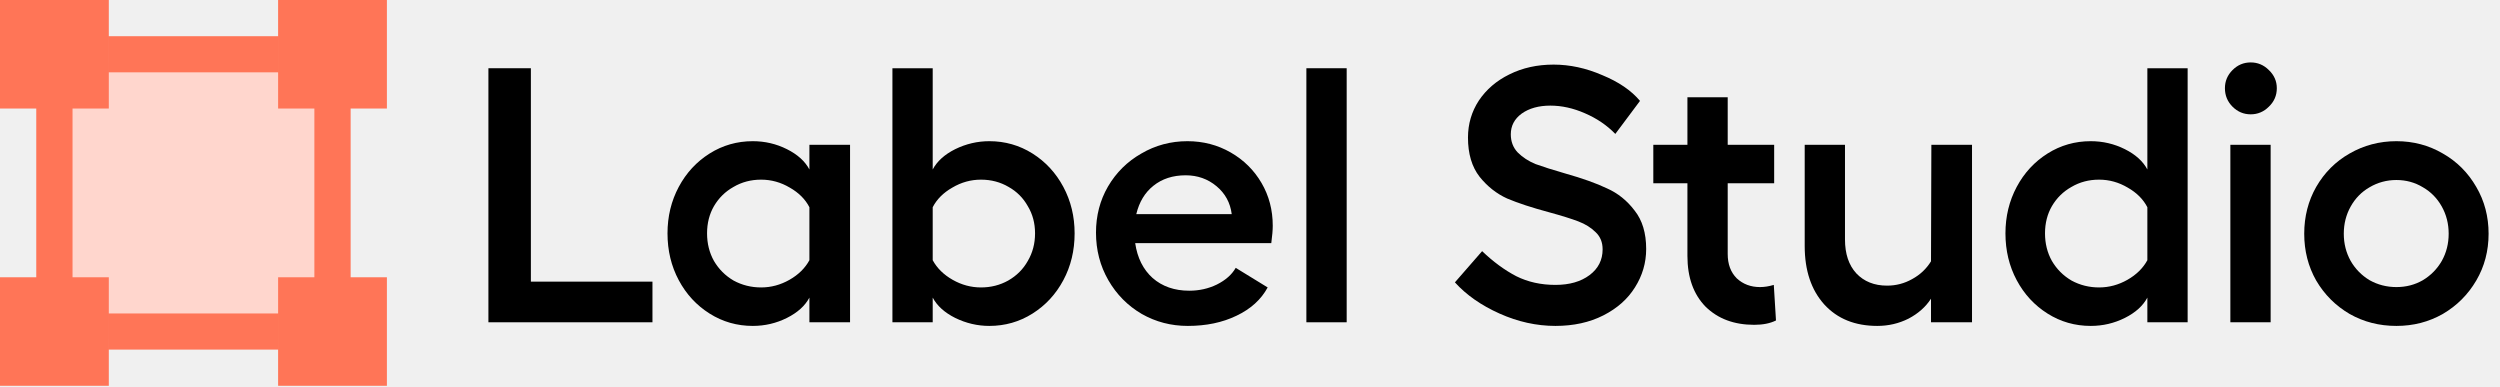
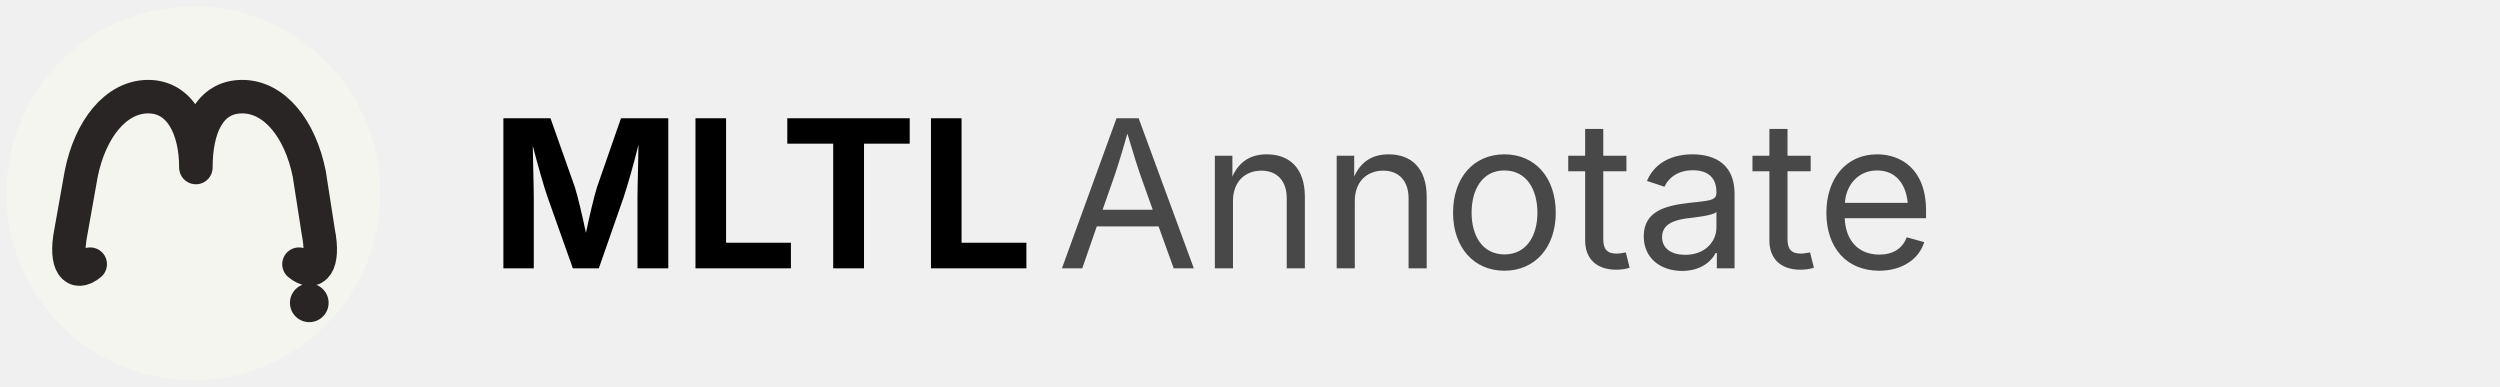
<svg xmlns="http://www.w3.org/2000/svg" width="194" height="30" viewBox="0 0 194 30" fill="none">
-   <g clip-path="url(#clip0_676_1267)">
-     <rect x="3.574" y="4.842" width="22.637" height="21.446" fill="#FFD6CD" />
-     <path fill-rule="evenodd" clip-rule="evenodd" d="M8.444 8.42H0V0H8.444V8.42ZM30.025 8.42H21.581V3.32022e-05H30.025V8.42ZM0 29.939H8.444V21.518H0V29.939ZM30.025 29.939H21.581V21.518H30.025V29.939ZM2.814 8.42H5.629V21.518H2.814V8.42ZM27.21 8.42H24.395V21.518H27.21V8.42ZM8.445 2.807H21.58V5.614H8.445V2.807ZM21.58 24.325H8.445V27.131H21.58V24.325Z" fill="#FF7557" />
-   </g>
-   <path d="M41.196 5.295V21.855H50.631V25.009H37.901V5.295H41.196Z" fill="currentColor" />
-   <path d="M65.964 25.009H62.81V23.094C62.472 23.732 61.89 24.258 61.064 24.671C60.238 25.084 59.355 25.291 58.416 25.291C57.196 25.291 56.079 24.972 55.065 24.333C54.051 23.695 53.253 22.831 52.671 21.742C52.089 20.653 51.798 19.442 51.798 18.109C51.798 16.795 52.089 15.593 52.671 14.504C53.253 13.415 54.051 12.552 55.065 11.913C56.079 11.275 57.196 10.956 58.416 10.956C59.355 10.956 60.238 11.162 61.064 11.575C61.89 11.988 62.472 12.514 62.81 13.152V11.237H65.964V25.009ZM54.868 18.109C54.868 18.898 55.046 19.611 55.403 20.25C55.778 20.888 56.285 21.395 56.924 21.77C57.581 22.127 58.294 22.305 59.064 22.305C59.834 22.305 60.566 22.108 61.261 21.714C61.956 21.32 62.472 20.813 62.81 20.193V16.081C62.491 15.462 61.984 14.955 61.289 14.56C60.594 14.147 59.853 13.941 59.064 13.941C58.276 13.941 57.562 14.129 56.924 14.504C56.285 14.861 55.778 15.358 55.403 15.997C55.046 16.616 54.868 17.32 54.868 18.109Z" fill="currentColor" />
-   <path d="M72.378 13.152C72.716 12.514 73.298 11.988 74.124 11.575C74.969 11.162 75.851 10.956 76.771 10.956C77.992 10.956 79.109 11.275 80.123 11.913C81.136 12.552 81.934 13.415 82.516 14.504C83.099 15.593 83.39 16.795 83.39 18.109C83.39 19.442 83.099 20.653 82.516 21.742C81.934 22.831 81.136 23.695 80.123 24.333C79.109 24.972 77.992 25.291 76.771 25.291C75.851 25.291 74.969 25.084 74.124 24.671C73.298 24.258 72.716 23.732 72.378 23.094V25.009H69.252V5.295H72.378V13.152ZM72.378 20.193C72.716 20.813 73.232 21.32 73.927 21.714C74.621 22.108 75.354 22.305 76.123 22.305C76.893 22.305 77.597 22.127 78.236 21.77C78.893 21.395 79.4 20.888 79.757 20.25C80.132 19.611 80.32 18.898 80.32 18.109C80.32 17.32 80.132 16.616 79.757 15.997C79.4 15.358 78.902 14.861 78.264 14.504C77.626 14.129 76.912 13.941 76.123 13.941C75.335 13.941 74.593 14.147 73.898 14.56C73.204 14.955 72.697 15.462 72.378 16.081V20.193Z" fill="currentColor" />
-   <path d="M92.175 25.291C90.879 25.291 89.687 24.981 88.598 24.361C87.509 23.723 86.645 22.85 86.007 21.742C85.369 20.634 85.049 19.405 85.049 18.053C85.049 16.738 85.359 15.546 85.979 14.476C86.617 13.387 87.481 12.533 88.57 11.913C89.659 11.275 90.851 10.956 92.147 10.956C93.367 10.956 94.484 11.247 95.498 11.829C96.512 12.411 97.31 13.199 97.892 14.194C98.474 15.19 98.765 16.297 98.765 17.518C98.765 17.856 98.727 18.306 98.652 18.869H88.091C88.26 20.015 88.711 20.916 89.443 21.573C90.194 22.23 91.142 22.559 92.287 22.559C93.057 22.559 93.771 22.399 94.428 22.08C95.104 21.742 95.592 21.31 95.892 20.785L98.371 22.305C97.864 23.244 97.056 23.977 95.949 24.502C94.86 25.028 93.602 25.291 92.175 25.291ZM95.582 16.616C95.47 15.734 95.076 15.011 94.4 14.448C93.724 13.885 92.926 13.603 92.006 13.603C91.011 13.603 90.175 13.875 89.499 14.42C88.842 14.945 88.401 15.678 88.176 16.616H95.582Z" fill="currentColor" />
-   <path d="M104.502 25.009H101.375V5.295H104.502V25.009Z" fill="currentColor" />
-   <path d="M120.561 5.013C121.819 5.013 123.077 5.285 124.335 5.83C125.612 6.356 126.588 7.022 127.264 7.829L125.349 10.392C124.692 9.716 123.903 9.181 122.983 8.787C122.082 8.393 121.19 8.196 120.308 8.196C119.407 8.196 118.665 8.402 118.083 8.815C117.52 9.228 117.238 9.763 117.238 10.421C117.238 10.984 117.417 11.453 117.773 11.829C118.149 12.204 118.609 12.505 119.153 12.73C119.717 12.936 120.486 13.181 121.463 13.462C122.796 13.838 123.875 14.223 124.701 14.617C125.546 14.992 126.26 15.565 126.842 16.335C127.443 17.086 127.743 18.081 127.743 19.32C127.743 20.39 127.452 21.385 126.87 22.305C126.307 23.207 125.49 23.93 124.42 24.474C123.35 25.018 122.11 25.291 120.702 25.291C119.238 25.291 117.792 24.972 116.365 24.333C114.938 23.695 113.783 22.887 112.901 21.911L115.013 19.489C115.877 20.315 116.759 20.963 117.661 21.432C118.562 21.883 119.576 22.108 120.702 22.108C121.791 22.108 122.674 21.855 123.35 21.348C124.026 20.841 124.363 20.174 124.363 19.348C124.363 18.804 124.185 18.363 123.828 18.025C123.472 17.668 123.021 17.386 122.477 17.18C121.932 16.973 121.181 16.738 120.223 16.476C118.89 16.119 117.801 15.762 116.957 15.405C116.13 15.03 115.417 14.467 114.816 13.716C114.215 12.946 113.915 11.932 113.915 10.674C113.915 9.623 114.197 8.665 114.76 7.801C115.342 6.938 116.13 6.262 117.126 5.774C118.139 5.267 119.285 5.013 120.561 5.013Z" fill="currentColor" />
-   <path d="M136.126 25.206C134.568 25.206 133.31 24.737 132.352 23.798C131.414 22.84 130.944 21.526 130.944 19.855V14.223H128.297V11.237H130.944V7.548H134.07V11.237H137.675V14.223H134.07V19.714C134.07 20.503 134.305 21.132 134.774 21.601C135.263 22.052 135.863 22.277 136.577 22.277C136.915 22.277 137.272 22.221 137.647 22.108L137.816 24.868C137.365 25.094 136.802 25.206 136.126 25.206Z" fill="currentColor" />
-   <path d="M149.846 23.178C149.433 23.817 148.851 24.333 148.1 24.727C147.349 25.103 146.541 25.291 145.678 25.291C143.95 25.291 142.58 24.737 141.566 23.629C140.552 22.503 140.045 20.991 140.045 19.095V11.237H143.171V18.588C143.171 19.696 143.462 20.569 144.044 21.207C144.645 21.845 145.443 22.165 146.438 22.165C147.133 22.165 147.78 21.996 148.381 21.658C149.001 21.32 149.489 20.86 149.846 20.278L149.874 11.237H153.028V25.009H149.846V23.178Z" fill="currentColor" />
-   <path d="M166.635 16.081C166.315 15.462 165.809 14.955 165.114 14.56C164.419 14.147 163.678 13.941 162.889 13.941C162.1 13.941 161.387 14.129 160.749 14.504C160.11 14.861 159.603 15.358 159.228 15.997C158.871 16.616 158.693 17.32 158.693 18.109C158.693 18.898 158.871 19.611 159.228 20.25C159.603 20.888 160.11 21.395 160.749 21.77C161.406 22.127 162.119 22.305 162.889 22.305C163.659 22.305 164.391 22.108 165.086 21.714C165.78 21.32 166.297 20.813 166.635 20.193V16.081ZM155.623 18.109C155.623 16.795 155.914 15.593 156.496 14.504C157.078 13.415 157.876 12.552 158.89 11.913C159.904 11.275 161.021 10.956 162.241 10.956C163.18 10.956 164.062 11.162 164.889 11.575C165.715 11.988 166.297 12.514 166.635 13.152V5.295H169.761V25.009H166.635V23.094C166.297 23.732 165.715 24.258 164.889 24.671C164.062 25.084 163.18 25.291 162.241 25.291C161.021 25.291 159.904 24.972 158.89 24.333C157.876 23.695 157.078 22.831 156.496 21.742C155.914 20.653 155.623 19.442 155.623 18.109Z" fill="currentColor" />
-   <path d="M176.202 11.237V25.009H173.076V11.237H176.202ZM174.654 4.844C175.198 4.844 175.667 5.041 176.062 5.436C176.475 5.83 176.681 6.299 176.681 6.844C176.681 7.407 176.475 7.886 176.062 8.28C175.667 8.674 175.198 8.872 174.654 8.872C174.109 8.872 173.64 8.674 173.245 8.28C172.851 7.886 172.654 7.407 172.654 6.844C172.654 6.299 172.851 5.83 173.245 5.436C173.64 5.041 174.109 4.844 174.654 4.844Z" fill="currentColor" />
-   <path d="M185.962 10.956C187.276 10.956 188.477 11.275 189.566 11.913C190.655 12.533 191.519 13.396 192.157 14.504C192.796 15.593 193.115 16.804 193.115 18.137C193.115 19.47 192.796 20.681 192.157 21.77C191.519 22.859 190.655 23.723 189.566 24.361C188.477 24.981 187.276 25.291 185.962 25.291C184.628 25.291 183.417 24.981 182.328 24.361C181.239 23.723 180.376 22.859 179.737 21.77C179.118 20.681 178.808 19.47 178.808 18.137C178.808 16.804 179.118 15.593 179.737 14.504C180.376 13.396 181.239 12.533 182.328 11.913C183.436 11.275 184.647 10.956 185.962 10.956ZM181.878 18.137C181.878 18.907 182.056 19.611 182.413 20.25C182.77 20.869 183.258 21.367 183.877 21.742C184.516 22.099 185.21 22.277 185.962 22.277C186.713 22.277 187.398 22.099 188.017 21.742C188.637 21.367 189.125 20.869 189.482 20.25C189.839 19.611 190.017 18.907 190.017 18.137C190.017 17.367 189.839 16.663 189.482 16.025C189.125 15.387 188.637 14.889 188.017 14.532C187.398 14.157 186.713 13.969 185.962 13.969C185.21 13.969 184.516 14.157 183.877 14.532C183.258 14.889 182.77 15.387 182.413 16.025C182.056 16.663 181.878 17.367 181.878 18.137Z" fill="currentColor" />
-   <defs>
-     <clipPath id="clip0_676_1267">
-       <rect width="30.024" height="29.938" fill="white" />
-     </clipPath>
-   </defs>
+   <circle cx="15" cy="15" r="14.5" fill="#f5f5f0" />
+   <path d="M7 20.5 C5.8 21.5 5 20.5 5.5 18 L6.3 13.5 C7 10 9 7.5 11.5 7.5 C14 7.5 15.2 10 15.2 13 C15.2 10 16.2 7.5 18.8 7.5 C21.3 7.5 23.3 10 24 13.5 L24.7 18 C25.2 20.5 24.4 21.5 23.2 20.5" stroke="#292524" stroke-width="2.6" stroke-linecap="round" stroke-linejoin="round" fill="none" />
+   <circle cx="24" cy="23.5" r="1.5" fill="#292524" />
+   <text x="38" y="15" font-family="'Inter', system-ui, -apple-system, sans-serif" font-size="16" font-weight="700" fill="currentColor" dominant-baseline="central">MLTL</text>
+   <text x="82" y="15" font-family="'Inter', system-ui, -apple-system, sans-serif" font-size="16" font-weight="400" fill="currentColor" dominant-baseline="central" opacity="0.7">Annotate</text>
</svg>
